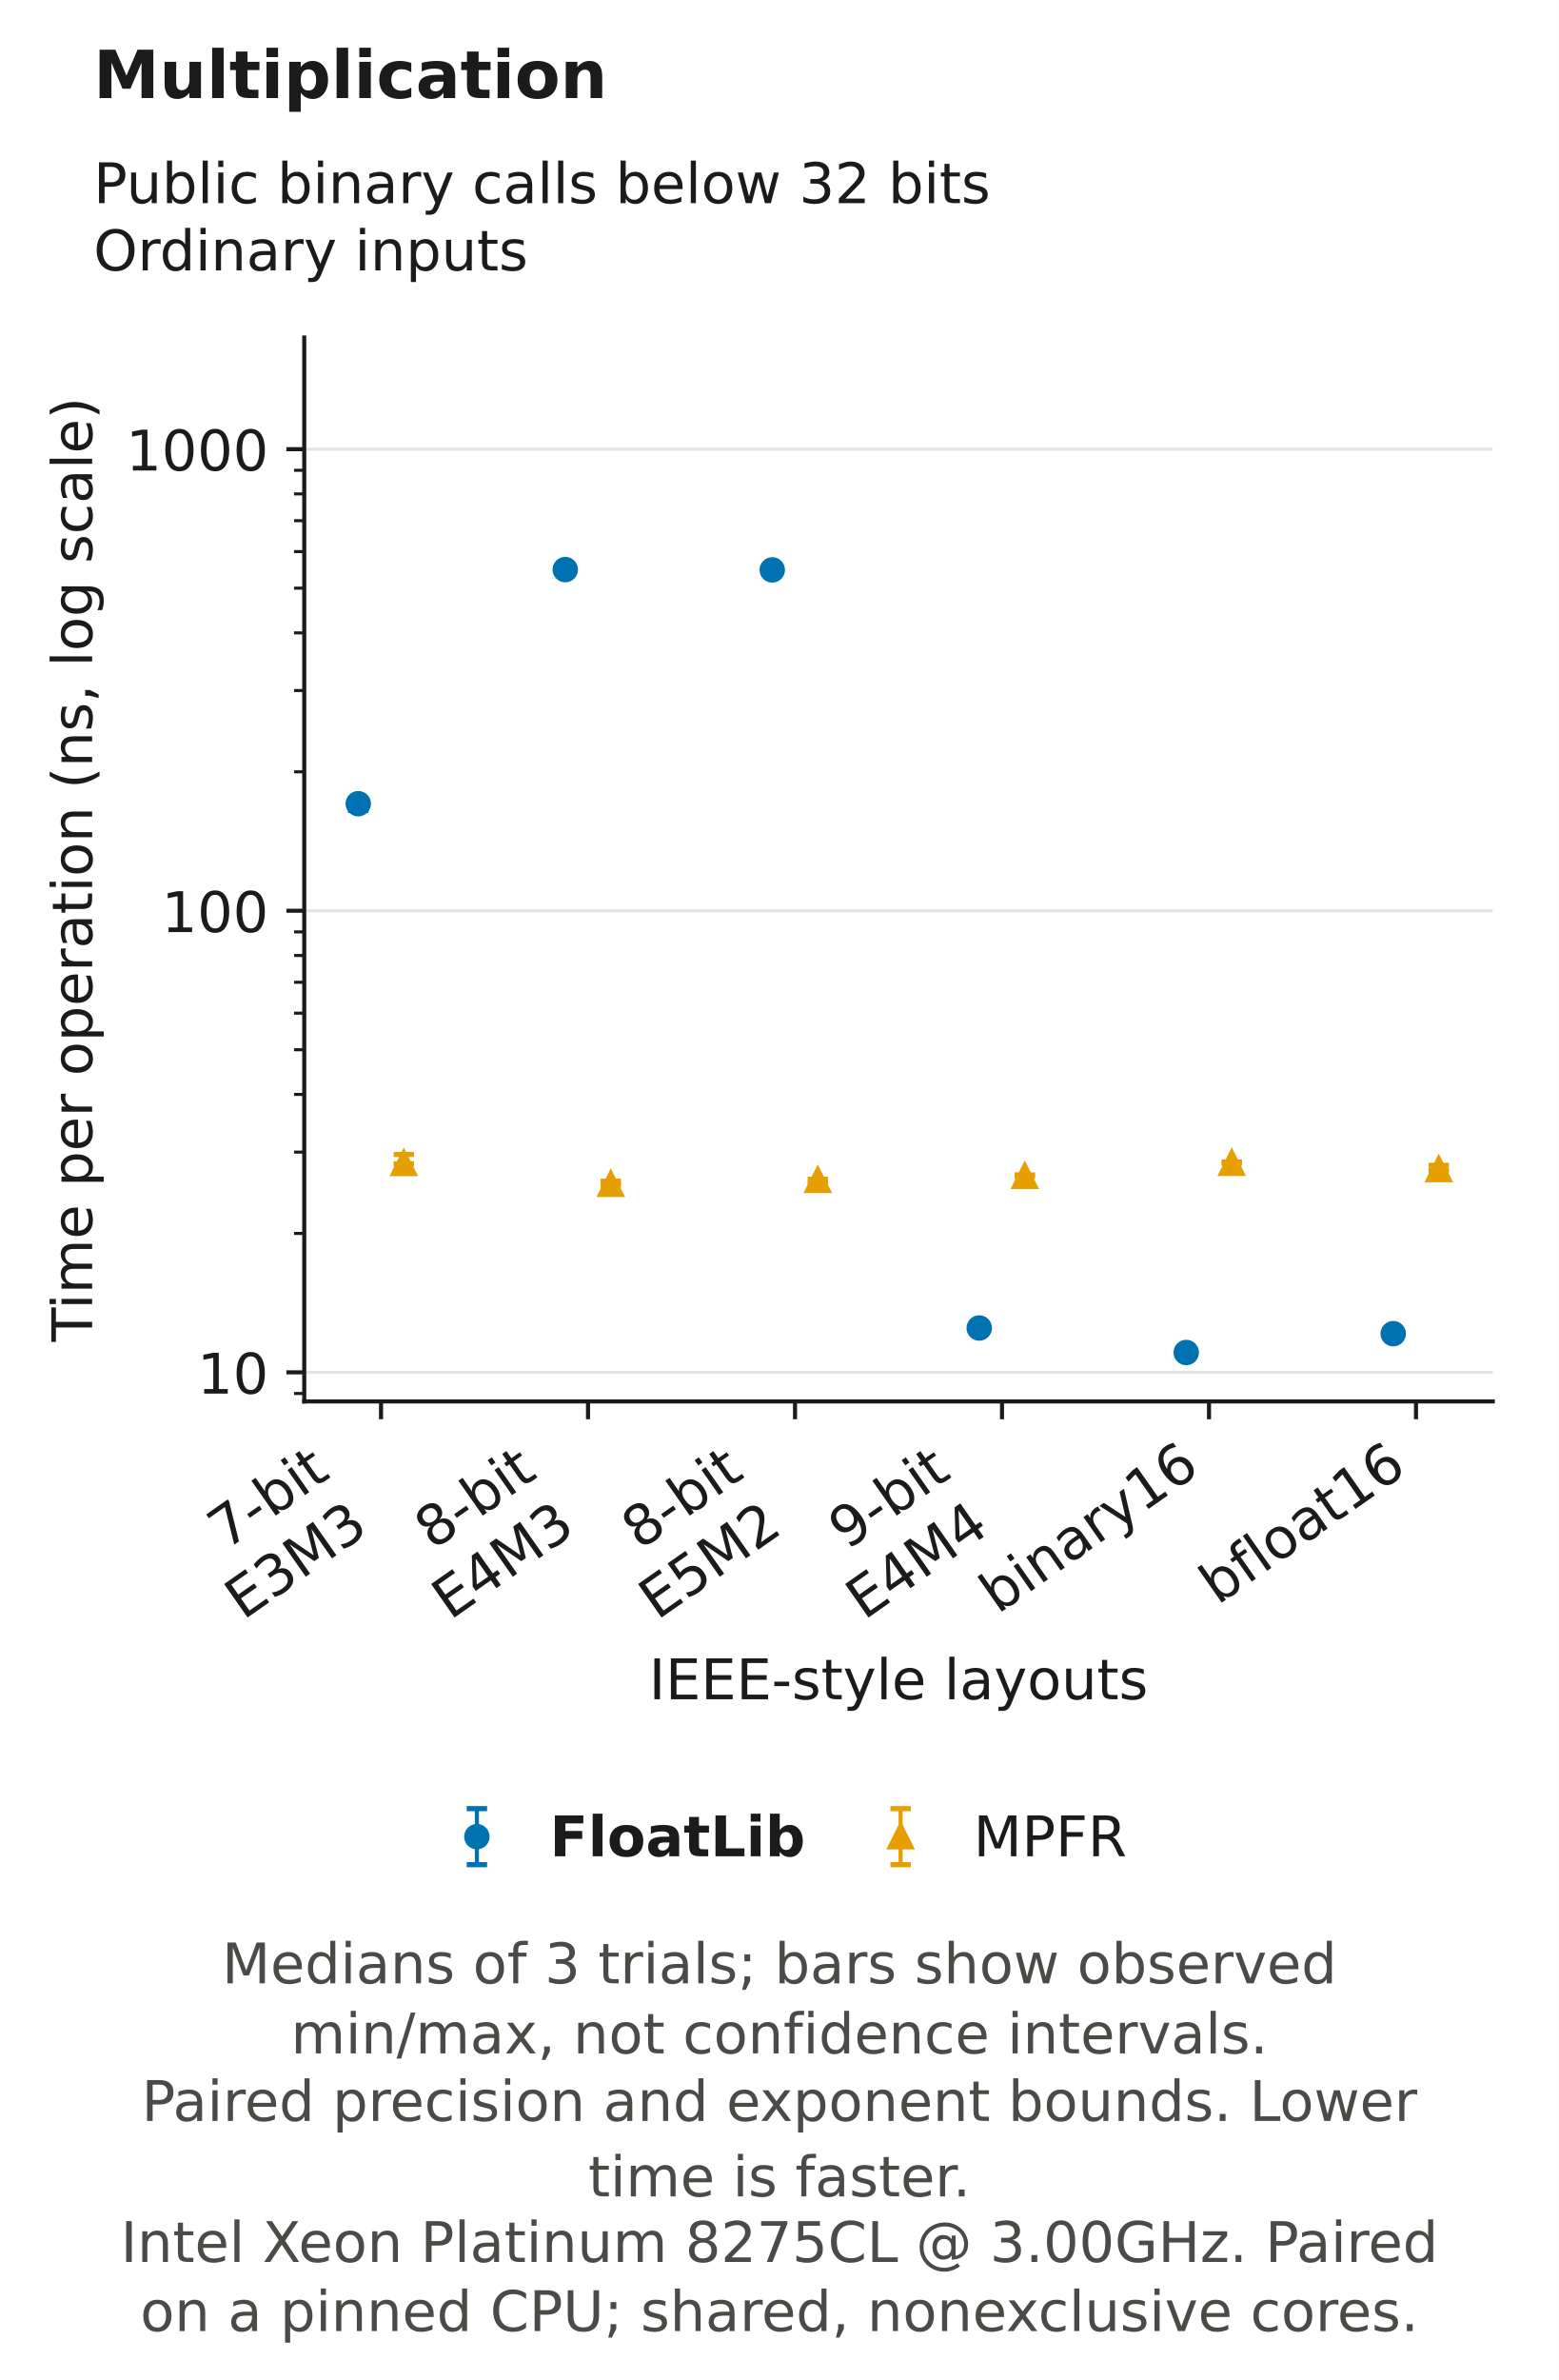
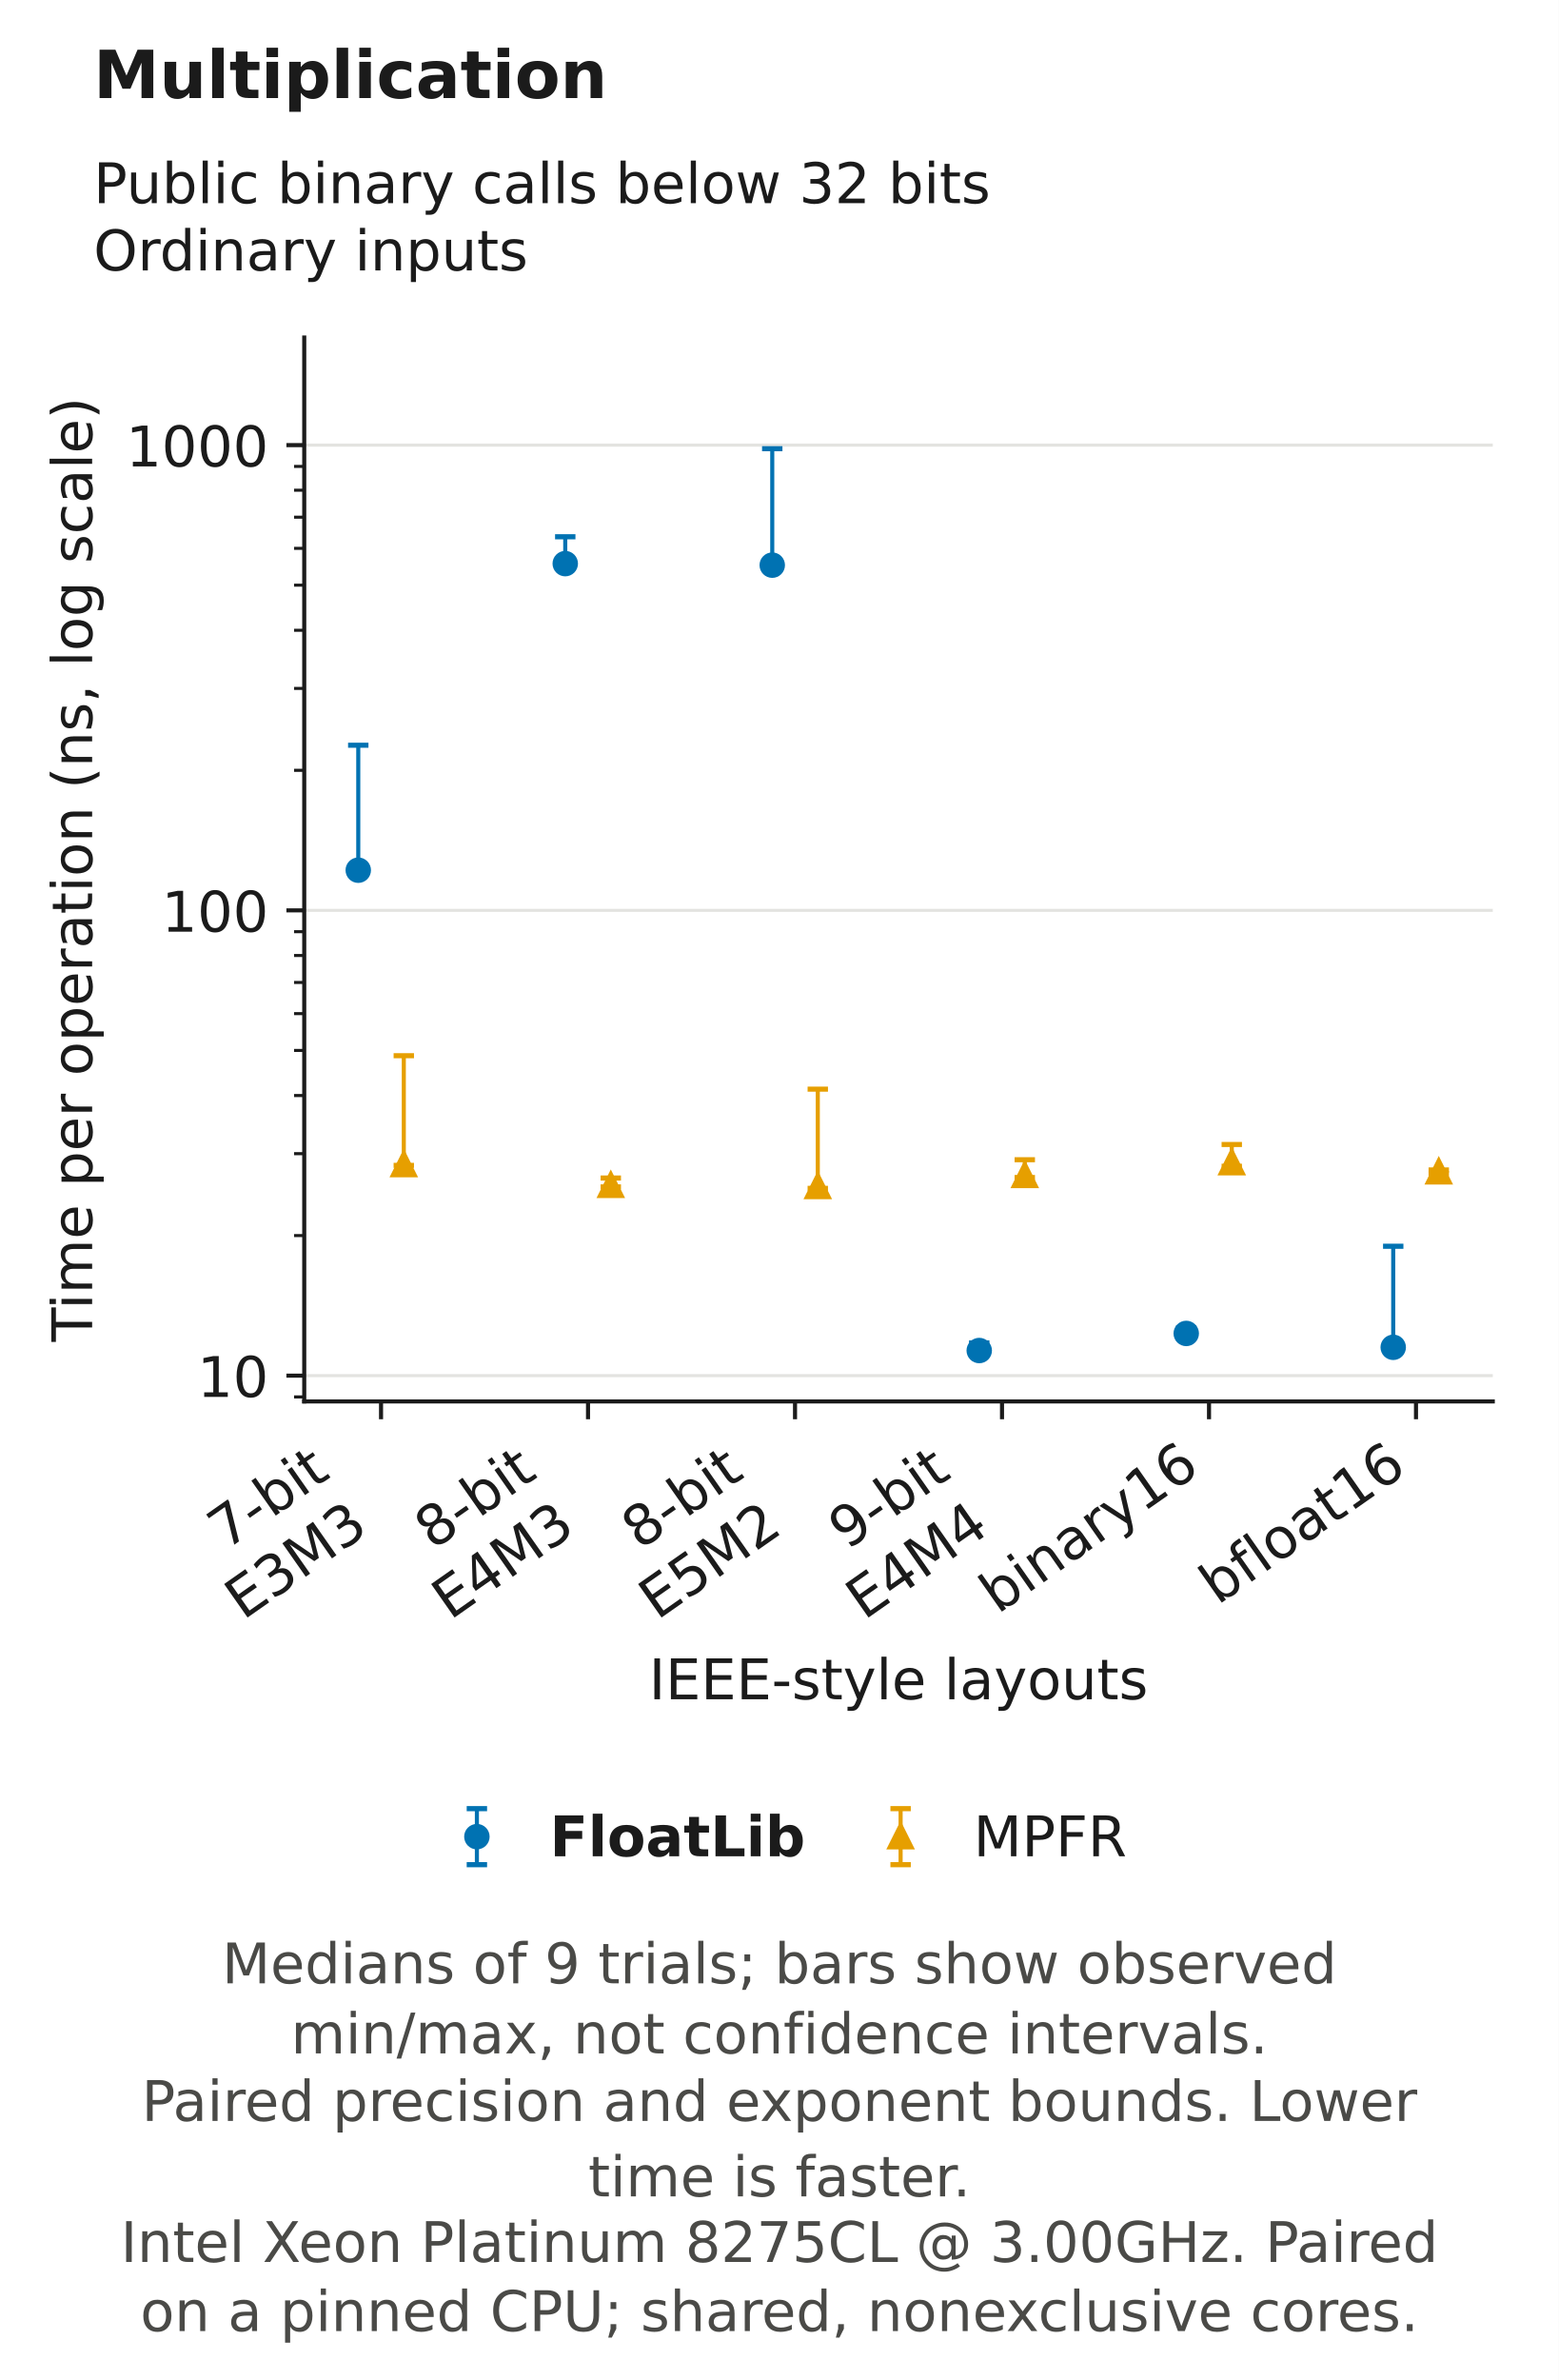
<svg xmlns="http://www.w3.org/2000/svg" xmlns:xlink="http://www.w3.org/1999/xlink" width="306pt" height="467.09pt" viewBox="0 0 306 467.09" version="1.1">
  <defs>
    <style type="text/css">*{stroke-linejoin: round; stroke-linecap: butt}</style>
  </defs>
  <g id="figure_1">
    <g id="patch_1">
      <path d="M 0 467.09 L 306 467.09 L 306 0 L 0 0 z " style="fill: #ffffff" />
    </g>
    <g id="axes_1">
      <g id="patch_2">
        <path d="M 59.723 275.04 L 293.04 275.04 L 293.04 66.24 L 59.723 66.24 z " style="fill: #ffffff" />
      </g>
      <g id="matplotlib.axis_1">
        <g id="xtick_1">
          <g id="line2d_1">
            <defs>
              <path id="maa77bbad33" d="M 0 0 L 0 3.5 " style="stroke: #1b1b1b; stroke-width: 0.8" />
            </defs>
            <g>
              <use xlink:href="#maa77bbad33" x="74.798" y="275.04" style="fill: #1b1b1b; stroke: #1b1b1b; stroke-width: 0.8" />
            </g>
          </g>
          <g id="text_1">
            <text style="font-size: 11px; font-family: 'DejaVu Sans'; fill: #1b1b1b" transform="translate(44.33785 304.311) rotate(-35)">7-bit</text>
            <text style="font-size: 11px; font-family: 'DejaVu Sans'; fill: #1b1b1b" transform="translate(47.71611 318.0623) rotate(-35)">E3M3</text>
          </g>
        </g>
        <g id="xtick_2">
          <g id="line2d_2">
            <g>
              <use xlink:href="#maa77bbad33" x="115.431" y="275.04" style="fill: #1b1b1b; stroke: #1b1b1b; stroke-width: 0.8" />
            </g>
          </g>
          <g id="text_2">
            <text style="font-size: 11px; font-family: 'DejaVu Sans'; fill: #1b1b1b" transform="translate(84.97133 304.311) rotate(-35)">8-bit</text>
            <text style="font-size: 11px; font-family: 'DejaVu Sans'; fill: #1b1b1b" transform="translate(88.34958 318.0623) rotate(-35)">E4M3</text>
          </g>
        </g>
        <g id="xtick_3">
          <g id="line2d_3">
            <g>
              <use xlink:href="#maa77bbad33" x="156.065" y="275.04" style="fill: #1b1b1b; stroke: #1b1b1b; stroke-width: 0.8" />
            </g>
          </g>
          <g id="text_3">
            <text style="font-size: 11px; font-family: 'DejaVu Sans'; fill: #1b1b1b" transform="translate(125.6048 304.311) rotate(-35)">8-bit</text>
            <text style="font-size: 11px; font-family: 'DejaVu Sans'; fill: #1b1b1b" transform="translate(128.9831 318.0623) rotate(-35)">E5M2</text>
          </g>
        </g>
        <g id="xtick_4">
          <g id="line2d_4">
            <g>
              <use xlink:href="#maa77bbad33" x="196.698" y="275.04" style="fill: #1b1b1b; stroke: #1b1b1b; stroke-width: 0.8" />
            </g>
          </g>
          <g id="text_4">
            <text style="font-size: 11px; font-family: 'DejaVu Sans'; fill: #1b1b1b" transform="translate(166.2383 304.311) rotate(-35)">9-bit</text>
            <text style="font-size: 11px; font-family: 'DejaVu Sans'; fill: #1b1b1b" transform="translate(169.6165 318.0623) rotate(-35)">E4M4</text>
          </g>
        </g>
        <g id="xtick_5">
          <g id="line2d_5">
            <g>
              <use xlink:href="#maa77bbad33" x="237.332" y="275.04" style="fill: #1b1b1b; stroke: #1b1b1b; stroke-width: 0.8" />
            </g>
          </g>
          <g id="text_5">
            <text style="font-size: 11px; font-family: 'DejaVu Sans'; fill: #1b1b1b" transform="translate(195.8563 316.8667) rotate(-35)">binary16</text>
          </g>
        </g>
        <g id="xtick_6">
          <g id="line2d_6">
            <g>
              <use xlink:href="#maa77bbad33" x="277.965" y="275.04" style="fill: #1b1b1b; stroke: #1b1b1b; stroke-width: 0.8" />
            </g>
          </g>
          <g id="text_6">
            <text style="font-size: 11px; font-family: 'DejaVu Sans'; fill: #1b1b1b" transform="translate(239.0198 315.0951) rotate(-35)">bfloat16</text>
          </g>
        </g>
        <g id="text_7">
          <text style="font-size: 11px; font-family: 'DejaVu Sans'; text-anchor: middle; fill: #1b1b1b" x="176.381" y="333.487" transform="rotate(-0 176.3813 333.4872)">IEEE-style layouts</text>
        </g>
      </g>
      <g id="matplotlib.axis_2">
        <g id="ytick_1">
          <g id="line2d_7">
-             <path d="M 59.723 269.331 L 293.04 269.331 " clip-path="url(#p8f65f6325e)" style="fill: none; stroke: #e3e3e0; stroke-width: 0.6; stroke-linecap: square" />
+             <path d="M 59.723 269.979 L 293.04 269.979 " clip-path="url(#p8f65f6325e)" style="fill: none; stroke: #e3e3e0; stroke-width: 0.6; stroke-linecap: square" />
          </g>
          <g id="line2d_8">
            <defs>
              <path id="m0a93d86904" d="M 0 0 L -3.5 0 " style="stroke: #1b1b1b; stroke-width: 0.8" />
            </defs>
            <g>
-               <use xlink:href="#m0a93d86904" x="59.723" y="269.331" style="fill: #1b1b1b; stroke: #1b1b1b; stroke-width: 0.8" />
+               <use xlink:href="#m0a93d86904" x="59.723" y="269.979" style="fill: #1b1b1b; stroke: #1b1b1b; stroke-width: 0.8" />
            </g>
          </g>
          <g id="text_8">
-             <text style="font-size: 11px; font-family: 'DejaVu Sans'; text-anchor: end; fill: #1b1b1b" x="52.723" y="273.509" transform="rotate(-0 52.72258 273.5093)">10</text>
+             <text style="font-size: 11px; font-family: 'DejaVu Sans'; text-anchor: end; fill: #1b1b1b" x="52.723" y="274.157" transform="rotate(-0 52.72258 274.1574)">10</text>
          </g>
        </g>
        <g id="ytick_2">
          <g id="line2d_9">
-             <path d="M 59.723 178.743 L 293.04 178.743 " clip-path="url(#p8f65f6325e)" style="fill: none; stroke: #e3e3e0; stroke-width: 0.6; stroke-linecap: square" />
+             <path d="M 59.723 178.669 L 293.04 178.669 " clip-path="url(#p8f65f6325e)" style="fill: none; stroke: #e3e3e0; stroke-width: 0.6; stroke-linecap: square" />
          </g>
          <g id="line2d_10">
            <g>
-               <use xlink:href="#m0a93d86904" x="59.723" y="178.743" style="fill: #1b1b1b; stroke: #1b1b1b; stroke-width: 0.8" />
+               <use xlink:href="#m0a93d86904" x="59.723" y="178.669" style="fill: #1b1b1b; stroke: #1b1b1b; stroke-width: 0.8" />
            </g>
          </g>
          <g id="text_9">
-             <text style="font-size: 11px; font-family: 'DejaVu Sans'; text-anchor: end; fill: #1b1b1b" x="52.723" y="182.922" transform="rotate(-0 52.72258 182.9218)">100</text>
+             <text style="font-size: 11px; font-family: 'DejaVu Sans'; text-anchor: end; fill: #1b1b1b" x="52.723" y="182.848" transform="rotate(-0 52.72258 182.8478)">100</text>
          </g>
        </g>
        <g id="ytick_3">
          <g id="line2d_11">
-             <path d="M 59.723 88.156 L 293.04 88.156 " clip-path="url(#p8f65f6325e)" style="fill: none; stroke: #e3e3e0; stroke-width: 0.6; stroke-linecap: square" />
+             <path d="M 59.723 87.359 L 293.04 87.359 " clip-path="url(#p8f65f6325e)" style="fill: none; stroke: #e3e3e0; stroke-width: 0.6; stroke-linecap: square" />
          </g>
          <g id="line2d_12">
            <g>
-               <use xlink:href="#m0a93d86904" x="59.723" y="88.156" style="fill: #1b1b1b; stroke: #1b1b1b; stroke-width: 0.8" />
+               <use xlink:href="#m0a93d86904" x="59.723" y="87.359" style="fill: #1b1b1b; stroke: #1b1b1b; stroke-width: 0.8" />
            </g>
          </g>
          <g id="text_10">
-             <text style="font-size: 11px; font-family: 'DejaVu Sans'; text-anchor: end; fill: #1b1b1b" x="52.723" y="92.334" transform="rotate(-0 52.72258 92.33432)">1000</text>
+             <text style="font-size: 11px; font-family: 'DejaVu Sans'; text-anchor: end; fill: #1b1b1b" x="52.723" y="91.538" transform="rotate(-0 52.72258 91.53819)">1000</text>
          </g>
        </g>
        <g id="ytick_4">
          <g id="line2d_13">
            <defs>
              <path id="m1501d2f388" d="M 0 0 L -2 0 " style="stroke: #1b1b1b; stroke-width: 0.6" />
            </defs>
            <g>
-               <use xlink:href="#m1501d2f388" x="59.723" y="273.476" style="fill: #1b1b1b; stroke: #1b1b1b; stroke-width: 0.6" />
+               <use xlink:href="#m1501d2f388" x="59.723" y="274.157" style="fill: #1b1b1b; stroke: #1b1b1b; stroke-width: 0.6" />
            </g>
          </g>
        </g>
        <g id="ytick_5">
          <g id="line2d_14">
            <g>
-               <use xlink:href="#m1501d2f388" x="59.723" y="242.061" style="fill: #1b1b1b; stroke: #1b1b1b; stroke-width: 0.6" />
+               <use xlink:href="#m1501d2f388" x="59.723" y="242.492" style="fill: #1b1b1b; stroke: #1b1b1b; stroke-width: 0.6" />
            </g>
          </g>
        </g>
        <g id="ytick_6">
          <g id="line2d_15">
            <g>
-               <use xlink:href="#m1501d2f388" x="59.723" y="226.109" style="fill: #1b1b1b; stroke: #1b1b1b; stroke-width: 0.6" />
+               <use xlink:href="#m1501d2f388" x="59.723" y="226.413" style="fill: #1b1b1b; stroke: #1b1b1b; stroke-width: 0.6" />
            </g>
          </g>
        </g>
        <g id="ytick_7">
          <g id="line2d_16">
            <g>
-               <use xlink:href="#m1501d2f388" x="59.723" y="214.791" style="fill: #1b1b1b; stroke: #1b1b1b; stroke-width: 0.6" />
+               <use xlink:href="#m1501d2f388" x="59.723" y="215.005" style="fill: #1b1b1b; stroke: #1b1b1b; stroke-width: 0.6" />
            </g>
          </g>
        </g>
        <g id="ytick_8">
          <g id="line2d_17">
            <g>
-               <use xlink:href="#m1501d2f388" x="59.723" y="206.013" style="fill: #1b1b1b; stroke: #1b1b1b; stroke-width: 0.6" />
+               <use xlink:href="#m1501d2f388" x="59.723" y="206.156" style="fill: #1b1b1b; stroke: #1b1b1b; stroke-width: 0.6" />
            </g>
          </g>
        </g>
        <g id="ytick_9">
          <g id="line2d_18">
            <g>
-               <use xlink:href="#m1501d2f388" x="59.723" y="198.84" style="fill: #1b1b1b; stroke: #1b1b1b; stroke-width: 0.6" />
+               <use xlink:href="#m1501d2f388" x="59.723" y="198.926" style="fill: #1b1b1b; stroke: #1b1b1b; stroke-width: 0.6" />
            </g>
          </g>
        </g>
        <g id="ytick_10">
          <g id="line2d_19">
            <g>
-               <use xlink:href="#m1501d2f388" x="59.723" y="192.775" style="fill: #1b1b1b; stroke: #1b1b1b; stroke-width: 0.6" />
+               <use xlink:href="#m1501d2f388" x="59.723" y="192.813" style="fill: #1b1b1b; stroke: #1b1b1b; stroke-width: 0.6" />
            </g>
          </g>
        </g>
        <g id="ytick_11">
          <g id="line2d_20">
            <g>
-               <use xlink:href="#m1501d2f388" x="59.723" y="187.522" style="fill: #1b1b1b; stroke: #1b1b1b; stroke-width: 0.6" />
+               <use xlink:href="#m1501d2f388" x="59.723" y="187.518" style="fill: #1b1b1b; stroke: #1b1b1b; stroke-width: 0.6" />
            </g>
          </g>
        </g>
        <g id="ytick_12">
          <g id="line2d_21">
            <g>
-               <use xlink:href="#m1501d2f388" x="59.723" y="182.888" style="fill: #1b1b1b; stroke: #1b1b1b; stroke-width: 0.6" />
+               <use xlink:href="#m1501d2f388" x="59.723" y="182.847" style="fill: #1b1b1b; stroke: #1b1b1b; stroke-width: 0.6" />
            </g>
          </g>
        </g>
        <g id="ytick_13">
          <g id="line2d_22">
            <g>
-               <use xlink:href="#m1501d2f388" x="59.723" y="151.474" style="fill: #1b1b1b; stroke: #1b1b1b; stroke-width: 0.6" />
+               <use xlink:href="#m1501d2f388" x="59.723" y="151.182" style="fill: #1b1b1b; stroke: #1b1b1b; stroke-width: 0.6" />
            </g>
          </g>
        </g>
        <g id="ytick_14">
          <g id="line2d_23">
            <g>
-               <use xlink:href="#m1501d2f388" x="59.723" y="135.522" style="fill: #1b1b1b; stroke: #1b1b1b; stroke-width: 0.6" />
+               <use xlink:href="#m1501d2f388" x="59.723" y="135.103" style="fill: #1b1b1b; stroke: #1b1b1b; stroke-width: 0.6" />
            </g>
          </g>
        </g>
        <g id="ytick_15">
          <g id="line2d_24">
            <g>
-               <use xlink:href="#m1501d2f388" x="59.723" y="124.204" style="fill: #1b1b1b; stroke: #1b1b1b; stroke-width: 0.6" />
+               <use xlink:href="#m1501d2f388" x="59.723" y="123.695" style="fill: #1b1b1b; stroke: #1b1b1b; stroke-width: 0.6" />
            </g>
          </g>
        </g>
        <g id="ytick_16">
          <g id="line2d_25">
            <g>
-               <use xlink:href="#m1501d2f388" x="59.723" y="115.425" style="fill: #1b1b1b; stroke: #1b1b1b; stroke-width: 0.6" />
+               <use xlink:href="#m1501d2f388" x="59.723" y="114.846" style="fill: #1b1b1b; stroke: #1b1b1b; stroke-width: 0.6" />
            </g>
          </g>
        </g>
        <g id="ytick_17">
          <g id="line2d_26">
            <g>
-               <use xlink:href="#m1501d2f388" x="59.723" y="108.252" style="fill: #1b1b1b; stroke: #1b1b1b; stroke-width: 0.6" />
+               <use xlink:href="#m1501d2f388" x="59.723" y="107.616" style="fill: #1b1b1b; stroke: #1b1b1b; stroke-width: 0.6" />
            </g>
          </g>
        </g>
        <g id="ytick_18">
          <g id="line2d_27">
            <g>
-               <use xlink:href="#m1501d2f388" x="59.723" y="102.188" style="fill: #1b1b1b; stroke: #1b1b1b; stroke-width: 0.6" />
+               <use xlink:href="#m1501d2f388" x="59.723" y="101.504" style="fill: #1b1b1b; stroke: #1b1b1b; stroke-width: 0.6" />
            </g>
          </g>
        </g>
        <g id="ytick_19">
          <g id="line2d_28">
            <g>
-               <use xlink:href="#m1501d2f388" x="59.723" y="96.934" style="fill: #1b1b1b; stroke: #1b1b1b; stroke-width: 0.6" />
+               <use xlink:href="#m1501d2f388" x="59.723" y="96.208" style="fill: #1b1b1b; stroke: #1b1b1b; stroke-width: 0.6" />
            </g>
          </g>
        </g>
        <g id="ytick_20">
          <g id="line2d_29">
            <g>
-               <use xlink:href="#m1501d2f388" x="59.723" y="92.301" style="fill: #1b1b1b; stroke: #1b1b1b; stroke-width: 0.6" />
+               <use xlink:href="#m1501d2f388" x="59.723" y="91.538" style="fill: #1b1b1b; stroke: #1b1b1b; stroke-width: 0.6" />
            </g>
          </g>
        </g>
        <g id="text_11">
          <text style="font-size: 11px; font-family: 'DejaVu Sans'; text-anchor: middle; fill: #1b1b1b" x="18.085" y="170.64" transform="rotate(-90 18.085 170.64)">Time per operation (ns, log scale)</text>
        </g>
      </g>
      <g id="LineCollection_1">
-         <path d="M 70.328 159.055 L 70.328 157.295 " clip-path="url(#p8f65f6325e)" style="fill: none; stroke: #0072b2; stroke-width: 0.8" />
-         <path d="M 110.961 112.003 L 110.961 111.655 " clip-path="url(#p8f65f6325e)" style="fill: none; stroke: #0072b2; stroke-width: 0.8" />
-         <path d="M 151.595 111.923 L 151.595 111.816 " clip-path="url(#p8f65f6325e)" style="fill: none; stroke: #0072b2; stroke-width: 0.8" />
-         <path d="M 192.228 260.665 L 192.228 260.507 " clip-path="url(#p8f65f6325e)" style="fill: none; stroke: #0072b2; stroke-width: 0.8" />
-         <path d="M 232.862 265.549 L 232.862 265.393 " clip-path="url(#p8f65f6325e)" style="fill: none; stroke: #0072b2; stroke-width: 0.8" />
-         <path d="M 273.495 261.875 L 273.495 261.241 " clip-path="url(#p8f65f6325e)" style="fill: none; stroke: #0072b2; stroke-width: 0.8" />
+         <path d="M 70.328 170.91 L 70.328 146.253 " clip-path="url(#p8f65f6325e)" style="fill: none; stroke: #0072b2; stroke-width: 0.8" />
+         <path d="M 110.961 111.028 L 110.961 105.345 " clip-path="url(#p8f65f6325e)" style="fill: none; stroke: #0072b2; stroke-width: 0.8" />
+         <path d="M 151.595 111.01 L 151.595 88.061 " clip-path="url(#p8f65f6325e)" style="fill: none; stroke: #0072b2; stroke-width: 0.8" />
+         <path d="M 192.228 265.549 L 192.228 263.55 " clip-path="url(#p8f65f6325e)" style="fill: none; stroke: #0072b2; stroke-width: 0.8" />
+         <path d="M 232.862 262.584 L 232.862 260.598 " clip-path="url(#p8f65f6325e)" style="fill: none; stroke: #0072b2; stroke-width: 0.8" />
+         <path d="M 273.495 264.64 L 273.495 244.586 " clip-path="url(#p8f65f6325e)" style="fill: none; stroke: #0072b2; stroke-width: 0.8" />
      </g>
      <g id="line2d_30">
        <defs>
          <path id="m3edc1d51ea" d="M 2 0 L -2 -0 " style="stroke: #0072b2" />
        </defs>
        <g clip-path="url(#p8f65f6325e)">
-           <use xlink:href="#m3edc1d51ea" x="70.328" y="159.055" style="fill: #0072b2; stroke: #0072b2" />
-           <use xlink:href="#m3edc1d51ea" x="110.961" y="112.003" style="fill: #0072b2; stroke: #0072b2" />
-           <use xlink:href="#m3edc1d51ea" x="151.595" y="111.923" style="fill: #0072b2; stroke: #0072b2" />
-           <use xlink:href="#m3edc1d51ea" x="192.228" y="260.665" style="fill: #0072b2; stroke: #0072b2" />
-           <use xlink:href="#m3edc1d51ea" x="232.862" y="265.549" style="fill: #0072b2; stroke: #0072b2" />
-           <use xlink:href="#m3edc1d51ea" x="273.495" y="261.875" style="fill: #0072b2; stroke: #0072b2" />
+           <use xlink:href="#m3edc1d51ea" x="70.328" y="170.91" style="fill: #0072b2; stroke: #0072b2" />
+           <use xlink:href="#m3edc1d51ea" x="110.961" y="111.028" style="fill: #0072b2; stroke: #0072b2" />
+           <use xlink:href="#m3edc1d51ea" x="151.595" y="111.01" style="fill: #0072b2; stroke: #0072b2" />
+           <use xlink:href="#m3edc1d51ea" x="192.228" y="265.549" style="fill: #0072b2; stroke: #0072b2" />
+           <use xlink:href="#m3edc1d51ea" x="232.862" y="262.584" style="fill: #0072b2; stroke: #0072b2" />
+           <use xlink:href="#m3edc1d51ea" x="273.495" y="264.64" style="fill: #0072b2; stroke: #0072b2" />
        </g>
      </g>
      <g id="line2d_31">
        <g clip-path="url(#p8f65f6325e)">
-           <use xlink:href="#m3edc1d51ea" x="70.328" y="157.295" style="fill: #0072b2; stroke: #0072b2" />
-           <use xlink:href="#m3edc1d51ea" x="110.961" y="111.655" style="fill: #0072b2; stroke: #0072b2" />
-           <use xlink:href="#m3edc1d51ea" x="151.595" y="111.816" style="fill: #0072b2; stroke: #0072b2" />
-           <use xlink:href="#m3edc1d51ea" x="192.228" y="260.507" style="fill: #0072b2; stroke: #0072b2" />
-           <use xlink:href="#m3edc1d51ea" x="232.862" y="265.393" style="fill: #0072b2; stroke: #0072b2" />
-           <use xlink:href="#m3edc1d51ea" x="273.495" y="261.241" style="fill: #0072b2; stroke: #0072b2" />
+           <use xlink:href="#m3edc1d51ea" x="70.328" y="146.253" style="fill: #0072b2; stroke: #0072b2" />
+           <use xlink:href="#m3edc1d51ea" x="110.961" y="105.345" style="fill: #0072b2; stroke: #0072b2" />
+           <use xlink:href="#m3edc1d51ea" x="151.595" y="88.061" style="fill: #0072b2; stroke: #0072b2" />
+           <use xlink:href="#m3edc1d51ea" x="192.228" y="263.55" style="fill: #0072b2; stroke: #0072b2" />
+           <use xlink:href="#m3edc1d51ea" x="232.862" y="260.598" style="fill: #0072b2; stroke: #0072b2" />
+           <use xlink:href="#m3edc1d51ea" x="273.495" y="244.586" style="fill: #0072b2; stroke: #0072b2" />
        </g>
      </g>
      <g id="LineCollection_2">
-         <path d="M 79.267 228.385 L 79.267 226.572 " clip-path="url(#p8f65f6325e)" style="fill: none; stroke: #e69f00; stroke-width: 0.8" />
-         <path d="M 119.901 232.597 L 119.901 231.818 " clip-path="url(#p8f65f6325e)" style="fill: none; stroke: #e69f00; stroke-width: 0.8" />
-         <path d="M 160.534 232.356 L 160.534 231.446 " clip-path="url(#p8f65f6325e)" style="fill: none; stroke: #e69f00; stroke-width: 0.8" />
-         <path d="M 201.168 230.859 L 201.168 230.571 " clip-path="url(#p8f65f6325e)" style="fill: none; stroke: #e69f00; stroke-width: 0.8" />
-         <path d="M 241.801 228.3 L 241.801 228.05 " clip-path="url(#p8f65f6325e)" style="fill: none; stroke: #e69f00; stroke-width: 0.8" />
-         <path d="M 282.435 229.719 L 282.435 228.696 " clip-path="url(#p8f65f6325e)" style="fill: none; stroke: #e69f00; stroke-width: 0.8" />
+         <path d="M 79.267 228.715 L 79.267 207.188 " clip-path="url(#p8f65f6325e)" style="fill: none; stroke: #e69f00; stroke-width: 0.8" />
+         <path d="M 119.901 232.937 L 119.901 231.197 " clip-path="url(#p8f65f6325e)" style="fill: none; stroke: #e69f00; stroke-width: 0.8" />
+         <path d="M 160.534 233.22 L 160.534 213.755 " clip-path="url(#p8f65f6325e)" style="fill: none; stroke: #e69f00; stroke-width: 0.8" />
+         <path d="M 201.168 231.094 L 201.168 227.6 " clip-path="url(#p8f65f6325e)" style="fill: none; stroke: #e69f00; stroke-width: 0.8" />
+         <path d="M 241.801 228.891 L 241.801 224.611 " clip-path="url(#p8f65f6325e)" style="fill: none; stroke: #e69f00; stroke-width: 0.8" />
+         <path d="M 282.435 230.329 L 282.435 229.609 " clip-path="url(#p8f65f6325e)" style="fill: none; stroke: #e69f00; stroke-width: 0.8" />
      </g>
      <g id="line2d_32">
        <defs>
          <path id="m9d1f24a2ba" d="M 2 0 L -2 -0 " style="stroke: #e69f00" />
        </defs>
        <g clip-path="url(#p8f65f6325e)">
-           <use xlink:href="#m9d1f24a2ba" x="79.267" y="228.385" style="fill: #e69f00; stroke: #e69f00" />
-           <use xlink:href="#m9d1f24a2ba" x="119.901" y="232.597" style="fill: #e69f00; stroke: #e69f00" />
-           <use xlink:href="#m9d1f24a2ba" x="160.534" y="232.356" style="fill: #e69f00; stroke: #e69f00" />
-           <use xlink:href="#m9d1f24a2ba" x="201.168" y="230.859" style="fill: #e69f00; stroke: #e69f00" />
-           <use xlink:href="#m9d1f24a2ba" x="241.801" y="228.3" style="fill: #e69f00; stroke: #e69f00" />
-           <use xlink:href="#m9d1f24a2ba" x="282.435" y="229.719" style="fill: #e69f00; stroke: #e69f00" />
+           <use xlink:href="#m9d1f24a2ba" x="79.267" y="228.715" style="fill: #e69f00; stroke: #e69f00" />
+           <use xlink:href="#m9d1f24a2ba" x="119.901" y="232.937" style="fill: #e69f00; stroke: #e69f00" />
+           <use xlink:href="#m9d1f24a2ba" x="160.534" y="233.22" style="fill: #e69f00; stroke: #e69f00" />
+           <use xlink:href="#m9d1f24a2ba" x="201.168" y="231.094" style="fill: #e69f00; stroke: #e69f00" />
+           <use xlink:href="#m9d1f24a2ba" x="241.801" y="228.891" style="fill: #e69f00; stroke: #e69f00" />
+           <use xlink:href="#m9d1f24a2ba" x="282.435" y="230.329" style="fill: #e69f00; stroke: #e69f00" />
        </g>
      </g>
      <g id="line2d_33">
        <g clip-path="url(#p8f65f6325e)">
-           <use xlink:href="#m9d1f24a2ba" x="79.267" y="226.572" style="fill: #e69f00; stroke: #e69f00" />
-           <use xlink:href="#m9d1f24a2ba" x="119.901" y="231.818" style="fill: #e69f00; stroke: #e69f00" />
-           <use xlink:href="#m9d1f24a2ba" x="160.534" y="231.446" style="fill: #e69f00; stroke: #e69f00" />
-           <use xlink:href="#m9d1f24a2ba" x="201.168" y="230.571" style="fill: #e69f00; stroke: #e69f00" />
-           <use xlink:href="#m9d1f24a2ba" x="241.801" y="228.05" style="fill: #e69f00; stroke: #e69f00" />
-           <use xlink:href="#m9d1f24a2ba" x="282.435" y="228.696" style="fill: #e69f00; stroke: #e69f00" />
+           <use xlink:href="#m9d1f24a2ba" x="79.267" y="207.188" style="fill: #e69f00; stroke: #e69f00" />
+           <use xlink:href="#m9d1f24a2ba" x="119.901" y="231.197" style="fill: #e69f00; stroke: #e69f00" />
+           <use xlink:href="#m9d1f24a2ba" x="160.534" y="213.755" style="fill: #e69f00; stroke: #e69f00" />
+           <use xlink:href="#m9d1f24a2ba" x="201.168" y="227.6" style="fill: #e69f00; stroke: #e69f00" />
+           <use xlink:href="#m9d1f24a2ba" x="241.801" y="224.611" style="fill: #e69f00; stroke: #e69f00" />
+           <use xlink:href="#m9d1f24a2ba" x="282.435" y="229.609" style="fill: #e69f00; stroke: #e69f00" />
        </g>
      </g>
      <g id="line2d_34">
        <defs>
          <path id="m150fe03ea0" d="M 0 2 C 0.53 2 1.039 1.789 1.414 1.414 C 1.789 1.039 2 0.53 2 0 C 2 -0.53 1.789 -1.039 1.414 -1.414 C 1.039 -1.789 0.53 -2 0 -2 C -0.53 -2 -1.039 -1.789 -1.414 -1.414 C -1.789 -1.039 -2 -0.53 -2 0 C -2 0.53 -1.789 1.039 -1.414 1.414 C -1.039 1.789 -0.53 2 0 2 z " style="stroke: #0072b2" />
        </defs>
        <g clip-path="url(#p8f65f6325e)">
-           <use xlink:href="#m150fe03ea0" x="70.328" y="157.731" style="fill: #0072b2; stroke: #0072b2" />
-           <use xlink:href="#m150fe03ea0" x="110.961" y="111.787" style="fill: #0072b2; stroke: #0072b2" />
-           <use xlink:href="#m150fe03ea0" x="151.595" y="111.846" style="fill: #0072b2; stroke: #0072b2" />
-           <use xlink:href="#m150fe03ea0" x="192.228" y="260.629" style="fill: #0072b2; stroke: #0072b2" />
-           <use xlink:href="#m150fe03ea0" x="232.862" y="265.437" style="fill: #0072b2; stroke: #0072b2" />
-           <use xlink:href="#m150fe03ea0" x="273.495" y="261.739" style="fill: #0072b2; stroke: #0072b2" />
+           <use xlink:href="#m150fe03ea0" x="70.328" y="170.782" style="fill: #0072b2; stroke: #0072b2" />
+           <use xlink:href="#m150fe03ea0" x="110.961" y="110.613" style="fill: #0072b2; stroke: #0072b2" />
+           <use xlink:href="#m150fe03ea0" x="151.595" y="110.915" style="fill: #0072b2; stroke: #0072b2" />
+           <use xlink:href="#m150fe03ea0" x="192.228" y="265.051" style="fill: #0072b2; stroke: #0072b2" />
+           <use xlink:href="#m150fe03ea0" x="232.862" y="261.696" style="fill: #0072b2; stroke: #0072b2" />
+           <use xlink:href="#m150fe03ea0" x="273.495" y="264.419" style="fill: #0072b2; stroke: #0072b2" />
        </g>
      </g>
      <g id="line2d_35">
        <defs>
          <path id="m54a907e3c5" d="M 0 -2 L -2 2 L 2 2 z " style="stroke: #e69f00; stroke-linejoin: miter" />
        </defs>
        <g clip-path="url(#p8f65f6325e)">
-           <use xlink:href="#m54a907e3c5" x="79.267" y="228.332" style="fill: #e69f00; stroke: #e69f00; stroke-linejoin: miter" />
-           <use xlink:href="#m54a907e3c5" x="119.901" y="232.414" style="fill: #e69f00; stroke: #e69f00; stroke-linejoin: miter" />
-           <use xlink:href="#m54a907e3c5" x="160.534" y="231.647" style="fill: #e69f00; stroke: #e69f00; stroke-linejoin: miter" />
-           <use xlink:href="#m54a907e3c5" x="201.168" y="230.854" style="fill: #e69f00; stroke: #e69f00; stroke-linejoin: miter" />
-           <use xlink:href="#m54a907e3c5" x="241.801" y="228.295" style="fill: #e69f00; stroke: #e69f00; stroke-linejoin: miter" />
-           <use xlink:href="#m54a907e3c5" x="282.435" y="229.522" style="fill: #e69f00; stroke: #e69f00; stroke-linejoin: miter" />
+           <use xlink:href="#m54a907e3c5" x="79.267" y="228.56" style="fill: #e69f00; stroke: #e69f00; stroke-linejoin: miter" />
+           <use xlink:href="#m54a907e3c5" x="119.901" y="232.627" style="fill: #e69f00; stroke: #e69f00; stroke-linejoin: miter" />
+           <use xlink:href="#m54a907e3c5" x="160.534" y="232.857" style="fill: #e69f00; stroke: #e69f00; stroke-linejoin: miter" />
+           <use xlink:href="#m54a907e3c5" x="201.168" y="230.679" style="fill: #e69f00; stroke: #e69f00; stroke-linejoin: miter" />
+           <use xlink:href="#m54a907e3c5" x="241.801" y="228.175" style="fill: #e69f00; stroke: #e69f00; stroke-linejoin: miter" />
+           <use xlink:href="#m54a907e3c5" x="282.435" y="229.972" style="fill: #e69f00; stroke: #e69f00; stroke-linejoin: miter" />
        </g>
      </g>
      <g id="patch_3">
        <path d="M 59.723 275.04 L 59.723 66.24 " style="fill: none; stroke: #1b1b1b; stroke-width: 0.8; stroke-linejoin: miter; stroke-linecap: square" />
      </g>
      <g id="patch_4">
        <path d="M 59.723 275.04 L 293.04 275.04 " style="fill: none; stroke: #1b1b1b; stroke-width: 0.8; stroke-linejoin: miter; stroke-linecap: square" />
      </g>
    </g>
    <g id="text_12">
      <text style="font-weight: 700; font-size: 13px; font-family: 'DejaVu Sans'; text-anchor: start; fill: #1b1b1b" x="18.36" y="19.238" transform="rotate(-0 18.36 19.23797)">Multiplication</text>
    </g>
    <g id="text_13">
      <text style="font-size: 11px; font-family: 'DejaVu Sans'; fill: #1b1b1b" transform="translate(18.36 39.87531)">Public binary calls below 32 bits</text>
      <text style="font-size: 11px; font-family: 'DejaVu Sans'; fill: #1b1b1b" transform="translate(18.36 53.07531)">Ordinary inputs</text>
    </g>
    <g id="text_14">
-       <text style="font-size: 11px; font-family: 'DejaVu Sans'; fill: #4a4a47" transform="translate(43.57836 389.2449)">Medians of 3 trials; bars show observed</text>
+       <text style="font-size: 11px; font-family: 'DejaVu Sans'; fill: #4a4a47" transform="translate(43.57836 389.2449)">Medians of 9 trials; bars show observed</text>
      <text style="font-size: 11px; font-family: 'DejaVu Sans'; fill: #4a4a47" transform="translate(57.1032 402.9949)">min/max, not confidence intervals.</text>
      <text style="font-size: 11px; font-family: 'DejaVu Sans'; fill: #4a4a47" transform="translate(27.79508 416.2405)">Paired precision and exponent bounds. Lower</text>
      <text style="font-size: 11px; font-family: 'DejaVu Sans'; fill: #4a4a47" transform="translate(115.4685 431.0561)">time is faster.</text>
      <text style="font-size: 11px; font-family: 'DejaVu Sans'; fill: #4a4a47" transform="translate(23.68727 443.9278)">Intel Xeon Platinum 8275CL @ 3.00GHz. Paired</text>
      <text style="font-size: 11px; font-family: 'DejaVu Sans'; fill: #4a4a47" transform="translate(27.52352 457.4905)">on a pinned CPU; shared, nonexclusive cores.</text>
    </g>
    <g id="legend_1">
      <g id="LineCollection_3">
        <path d="M 93.615 365.956 L 93.615 354.956 " style="fill: none; stroke: #0072b2; stroke-width: 0.8" />
      </g>
      <g id="line2d_36">
        <g>
          <use xlink:href="#m3edc1d51ea" x="93.615" y="365.956" style="fill: #0072b2; stroke: #0072b2" />
        </g>
      </g>
      <g id="line2d_37">
        <g>
          <use xlink:href="#m3edc1d51ea" x="93.615" y="354.956" style="fill: #0072b2; stroke: #0072b2" />
        </g>
      </g>
      <g id="line2d_38" />
      <g id="line2d_39">
        <g>
          <use xlink:href="#m150fe03ea0" x="93.615" y="360.456" style="fill: #0072b2; stroke: #0072b2" />
        </g>
      </g>
      <g id="text_15">
        <text style="font-weight: 700; font-size: 11px; font-family: 'DejaVu Sans'; text-anchor: start; fill: #1b1b1b" x="107.915" y="364.306" transform="rotate(-0 107.9146 364.3059)">FloatLib</text>
      </g>
      <g id="LineCollection_4">
        <path d="M 176.792 365.956 L 176.792 354.956 " style="fill: none; stroke: #e69f00; stroke-width: 0.8" />
      </g>
      <g id="line2d_40">
        <g>
          <use xlink:href="#m9d1f24a2ba" x="176.792" y="365.956" style="fill: #e69f00; stroke: #e69f00" />
        </g>
      </g>
      <g id="line2d_41">
        <g>
          <use xlink:href="#m9d1f24a2ba" x="176.792" y="354.956" style="fill: #e69f00; stroke: #e69f00" />
        </g>
      </g>
      <g id="line2d_42" />
      <g id="line2d_43">
        <g>
          <use xlink:href="#m54a907e3c5" x="176.792" y="360.456" style="fill: #e69f00; stroke: #e69f00; stroke-linejoin: miter" />
        </g>
      </g>
      <g id="text_16">
        <text style="font-size: 11px; font-family: 'DejaVu Sans'; text-anchor: start; fill: #1b1b1b" x="191.092" y="364.306" transform="rotate(-0 191.0918 364.3059)">MPFR</text>
      </g>
    </g>
  </g>
  <defs>
    <clipPath id="p8f65f6325e">
      <rect x="59.723" y="66.24" width="233.317" height="208.8" />
    </clipPath>
  </defs>
</svg>
